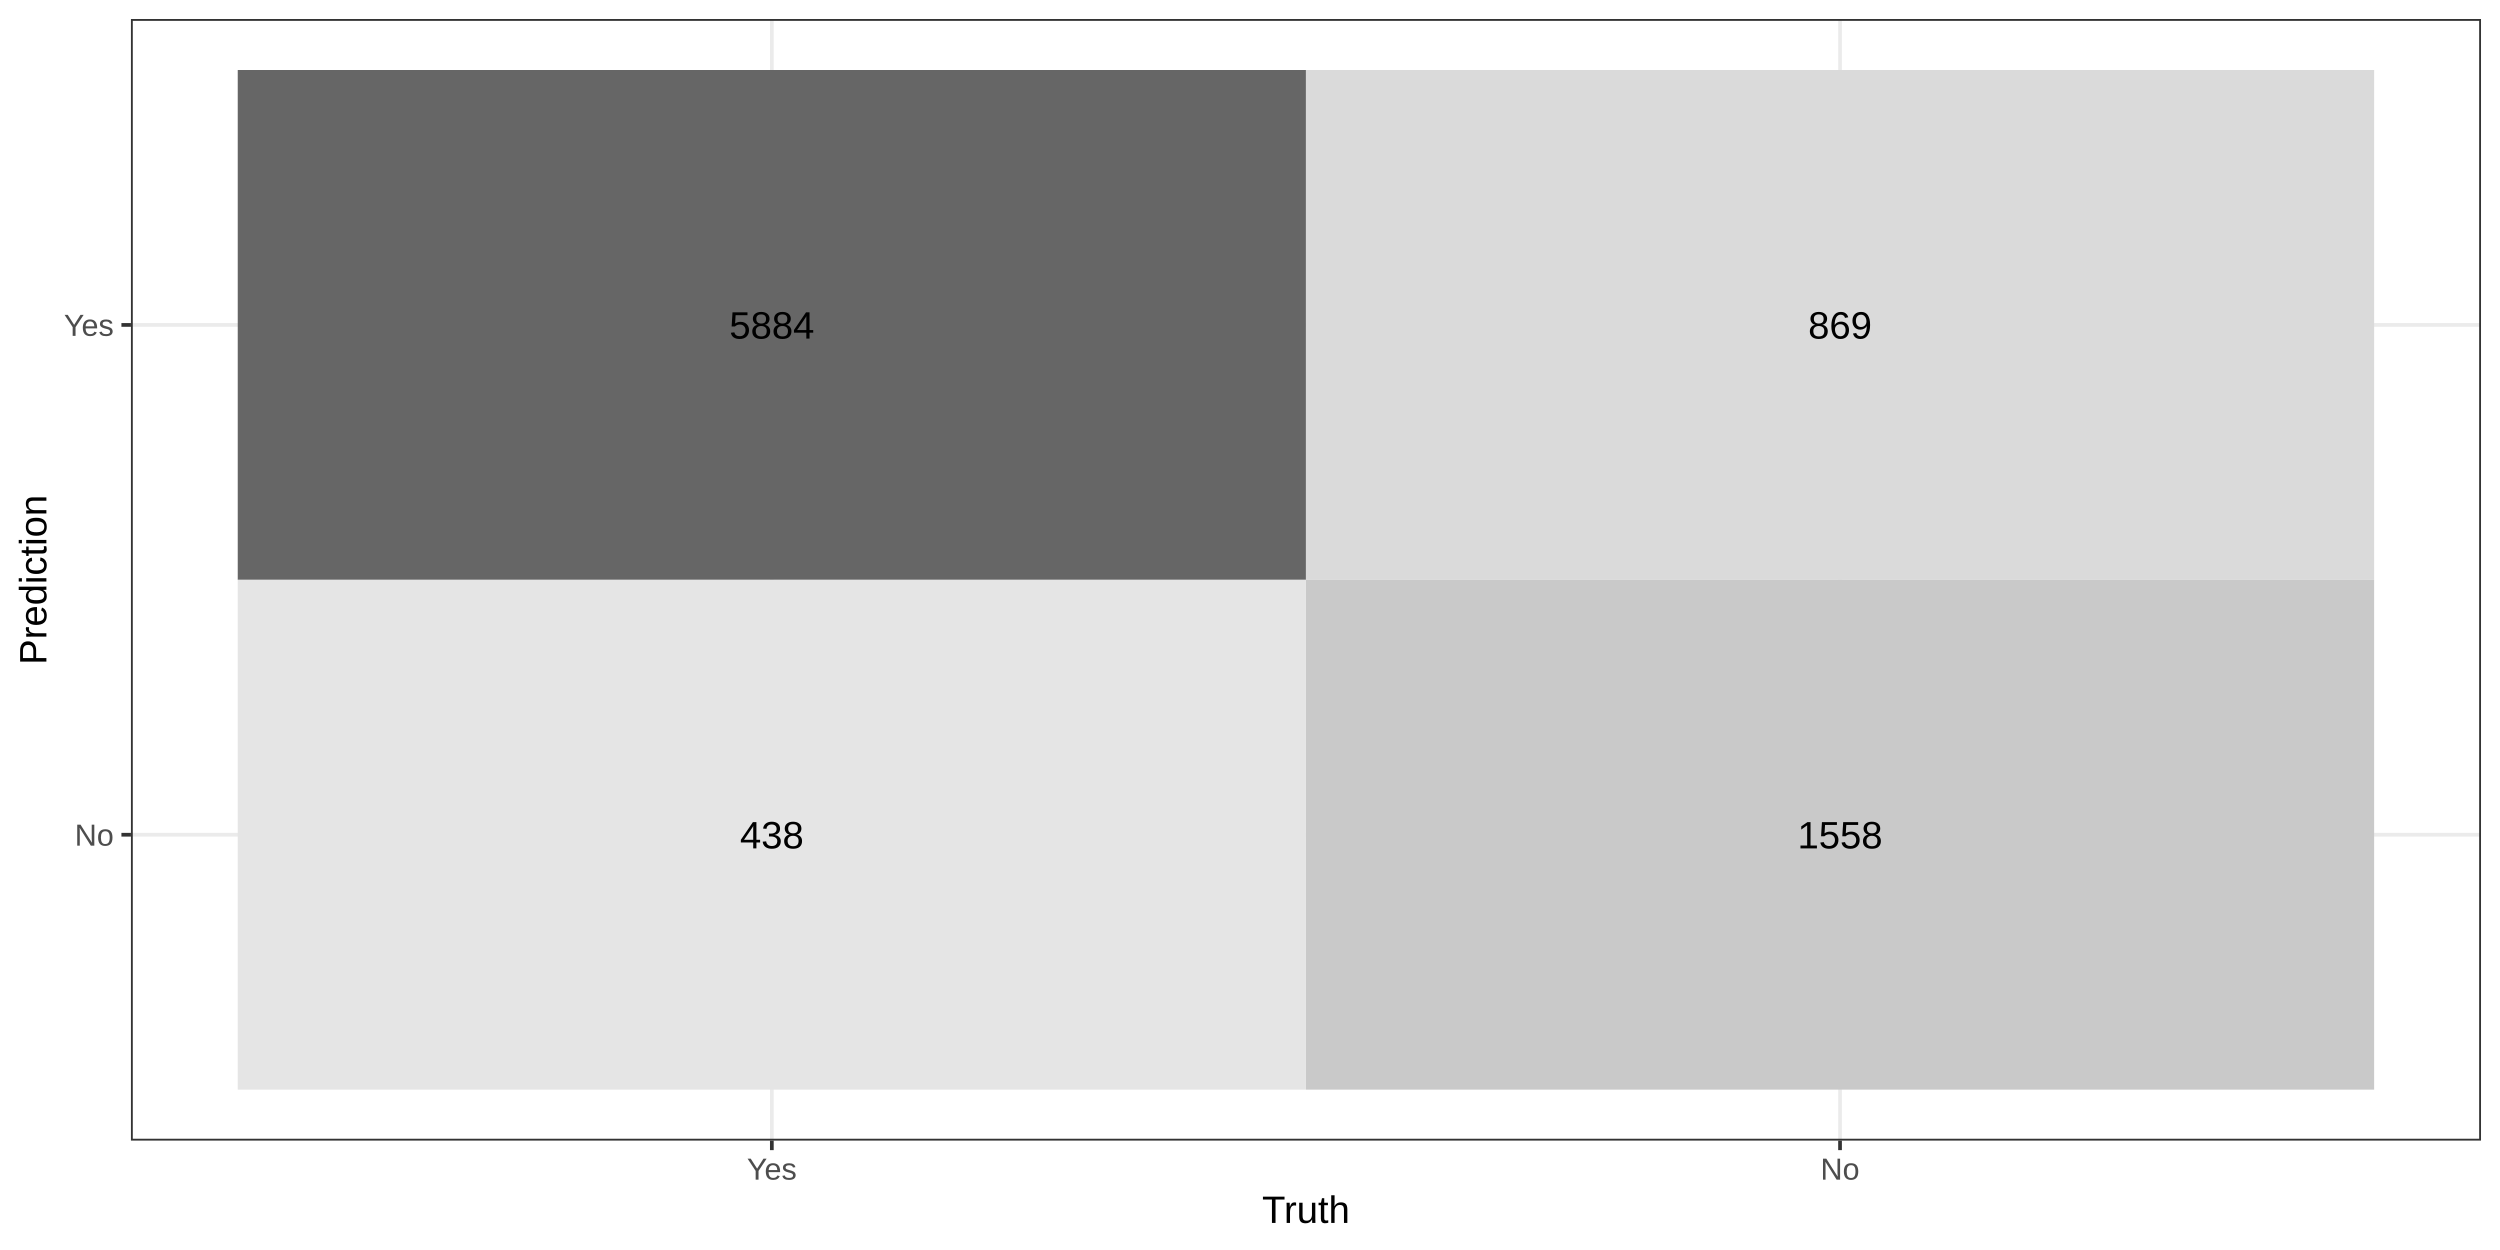
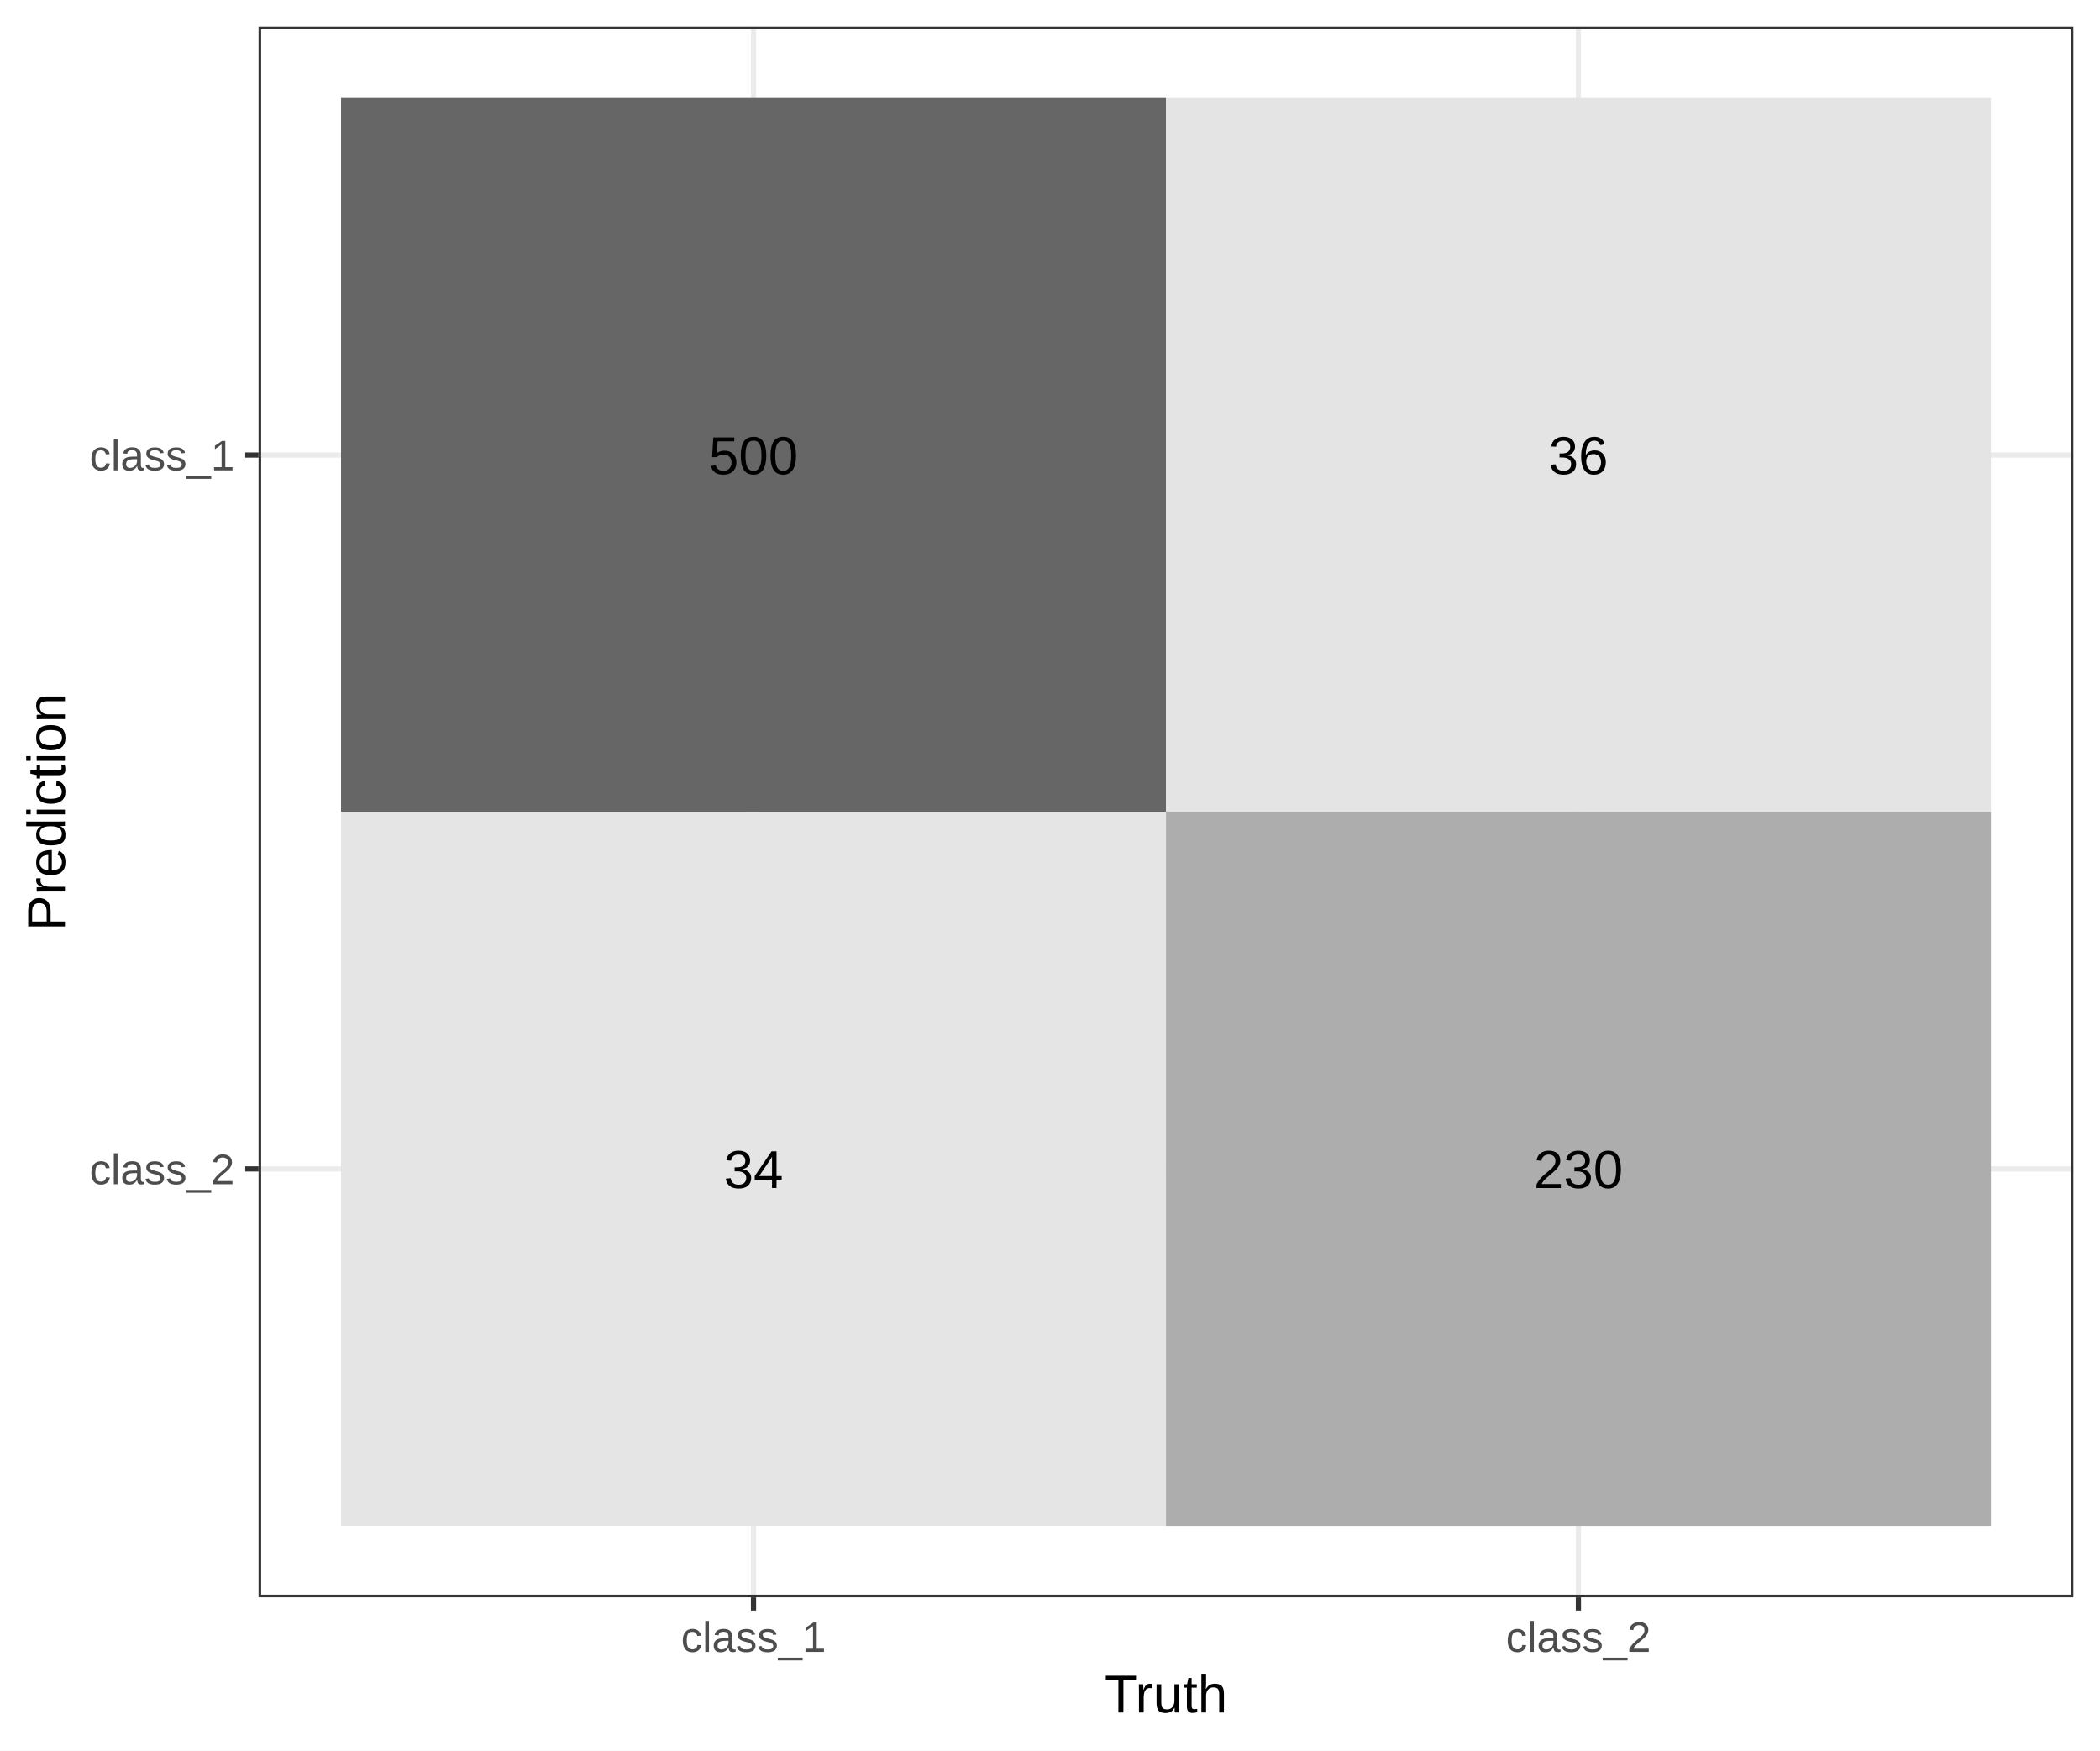
- <svg xmlns="http://www.w3.org/2000/svg" width="720.00pt" height="360.00pt" viewBox="0 0 720.00 360.00">
+ <svg xmlns="http://www.w3.org/2000/svg" width="432.00pt" height="360.00pt" viewBox="0 0 432.00 360.00">
  <g class="svglite">
    <defs>
      <style type="text/css">
    .svglite line, .svglite polyline, .svglite polygon, .svglite path, .svglite rect, .svglite circle {
      fill: none;
      stroke: #000000;
      stroke-linecap: round;
      stroke-linejoin: round;
      stroke-miterlimit: 10.00;
    }
    .svglite text {
      white-space: pre;
    }
    .svglite g.glyphgroup path {
      fill: inherit;
      stroke: none;
    }
  </style>
    </defs>
    <rect width="100%" height="100%" style="stroke: none; fill: #FFFFFF;" />
    <defs>
-       <clipPath id="cpMC4wMHw3MjAuMDB8MC4wMHwzNjAuMDA=">
-         <rect x="0.00" y="0.00" width="720.00" height="360.00" />
+       <clipPath id="cpMC4wMHw0MzIuMDB8MC4wMHwzNjAuMDA=">
+         <rect x="0.00" y="0.00" width="432.00" height="360.00" />
      </clipPath>
    </defs>
-     <g clip-path="url(#cpMC4wMHw3MjAuMDB8MC4wMHwzNjAuMDA=)">
-       <rect x="0.00" y="0.00" width="720.00" height="360.00" style="stroke-width: 1.07; stroke: #FFFFFF; fill: #FFFFFF;" />
+     <g clip-path="url(#cpMC4wMHw0MzIuMDB8MC4wMHwzNjAuMDA=)">
+       <rect x="0" y="0.00" width="432.00" height="360.00" style="stroke-width: 1.07; stroke: #FFFFFF; fill: #FFFFFF;" />
    </g>
    <defs>
-       <clipPath id="cpMzcuNzF8NzE0LjUyfDUuNDh8MzI4LjUw">
-         <rect x="37.71" y="5.48" width="676.82" height="323.02" />
+       <clipPath id="cpNTMuMTl8NDI2LjUyfDUuNDh8MzI4LjUw">
+         <rect x="53.19" y="5.48" width="373.33" height="323.02" />
      </clipPath>
    </defs>
-     <g clip-path="url(#cpMzcuNzF8NzE0LjUyfDUuNDh8MzI4LjUw)">
-       <polyline points="37.71,240.41 714.52,240.41 " style="stroke-width: 1.07; stroke: #EBEBEB; stroke-linecap: butt;" />
-       <polyline points="37.71,93.58 714.52,93.58 " style="stroke-width: 1.07; stroke: #EBEBEB; stroke-linecap: butt;" />
-       <polyline points="222.29,328.50 222.29,5.48 " style="stroke-width: 1.07; stroke: #EBEBEB; stroke-linecap: butt;" />
-       <polyline points="529.93,328.50 529.93,5.48 " style="stroke-width: 1.07; stroke: #EBEBEB; stroke-linecap: butt;" />
-       <rect x="68.47" y="20.16" width="307.64" height="146.83" style="stroke-width: 0.43; stroke: none; stroke-linecap: butt; stroke-linejoin: miter; fill: #666666;" />
-       <rect x="68.47" y="166.99" width="307.64" height="146.83" style="stroke-width: 0.43; stroke: none; stroke-linecap: butt; stroke-linejoin: miter; fill: #E5E5E5;" />
-       <rect x="376.11" y="20.16" width="307.64" height="146.83" style="stroke-width: 0.43; stroke: none; stroke-linecap: butt; stroke-linejoin: miter; fill: #DADADA;" />
-       <rect x="376.11" y="166.99" width="307.64" height="146.83" style="stroke-width: 0.43; stroke: none; stroke-linecap: butt; stroke-linejoin: miter; fill: #C9C9C9;" />
-       <text x="222.29" y="97.52" text-anchor="middle" style="font-size: 11.00px; font-family: &quot;Arial&quot;;" textLength="24.50px" lengthAdjust="spacingAndGlyphs">5884</text>
-       <text x="222.29" y="244.34" text-anchor="middle" style="font-size: 11.00px; font-family: &quot;Arial&quot;;" textLength="18.38px" lengthAdjust="spacingAndGlyphs">438</text>
-       <text x="529.93" y="97.52" text-anchor="middle" style="font-size: 11.00px; font-family: &quot;Arial&quot;;" textLength="18.38px" lengthAdjust="spacingAndGlyphs">869</text>
-       <text x="529.93" y="244.34" text-anchor="middle" style="font-size: 11.00px; font-family: &quot;Arial&quot;;" textLength="24.50px" lengthAdjust="spacingAndGlyphs">1558</text>
-       <rect x="37.71" y="5.48" width="676.82" height="323.02" style="stroke-width: 1.07; stroke: #333333;" />
+     <g clip-path="url(#cpNTMuMTl8NDI2LjUyfDUuNDh8MzI4LjUw)">
+       <polyline points="53.19,240.41 426.52,240.41 " style="stroke-width: 1.07; stroke: #EBEBEB; stroke-linecap: butt;" />
+       <polyline points="53.19,93.58 426.52,93.58 " style="stroke-width: 1.07; stroke: #EBEBEB; stroke-linecap: butt;" />
+       <polyline points="155.01,328.50 155.01,5.48 " style="stroke-width: 1.07; stroke: #EBEBEB; stroke-linecap: butt;" />
+       <polyline points="324.70,328.50 324.70,5.48 " style="stroke-width: 1.07; stroke: #EBEBEB; stroke-linecap: butt;" />
+       <rect x="70.16" y="20.16" width="169.70" height="146.83" style="stroke-width: 0.43; stroke: none; stroke-linecap: butt; stroke-linejoin: miter; fill: #666666;" />
+       <rect x="70.16" y="166.99" width="169.70" height="146.83" style="stroke-width: 0.43; stroke: none; stroke-linecap: butt; stroke-linejoin: miter; fill: #E5E5E5;" />
+       <rect x="239.86" y="20.16" width="169.70" height="146.83" style="stroke-width: 0.43; stroke: none; stroke-linecap: butt; stroke-linejoin: miter; fill: #E4E4E4;" />
+       <rect x="239.86" y="166.99" width="169.70" height="146.83" style="stroke-width: 0.43; stroke: none; stroke-linecap: butt; stroke-linejoin: miter; fill: #ADADAD;" />
+       <text x="155.01" y="97.52" text-anchor="middle" style="font-size: 11.00px; font-family: &quot;Arial&quot;;" textLength="18.38px" lengthAdjust="spacingAndGlyphs">500</text>
+       <text x="155.01" y="244.34" text-anchor="middle" style="font-size: 11.00px; font-family: &quot;Arial&quot;;" textLength="12.25px" lengthAdjust="spacingAndGlyphs">34</text>
+       <text x="324.70" y="97.52" text-anchor="middle" style="font-size: 11.00px; font-family: &quot;Arial&quot;;" textLength="12.25px" lengthAdjust="spacingAndGlyphs">36</text>
+       <text x="324.70" y="244.34" text-anchor="middle" style="font-size: 11.00px; font-family: &quot;Arial&quot;;" textLength="18.38px" lengthAdjust="spacingAndGlyphs">230</text>
+       <rect x="53.19" y="5.48" width="373.33" height="323.02" style="stroke-width: 1.07; stroke: #333333;" />
    </g>
-     <g clip-path="url(#cpMC4wMHw3MjAuMDB8MC4wMHwzNjAuMDA=)">
-       <text x="32.77" y="243.56" text-anchor="end" style="font-size: 8.80px;fill: #4D4D4D; font-family: &quot;Arial&quot;;" textLength="11.25px" lengthAdjust="spacingAndGlyphs">No</text>
-       <text x="32.77" y="96.73" text-anchor="end" style="font-size: 8.80px;fill: #4D4D4D; font-family: &quot;Arial&quot;;" textLength="14.36px" lengthAdjust="spacingAndGlyphs">Yes</text>
-       <polyline points="34.97,240.41 37.71,240.41 " style="stroke-width: 1.07; stroke: #333333; stroke-linecap: butt;" />
-       <polyline points="34.97,93.58 37.71,93.58 " style="stroke-width: 1.07; stroke: #333333; stroke-linecap: butt;" />
-       <polyline points="222.29,331.24 222.29,328.50 " style="stroke-width: 1.07; stroke: #333333; stroke-linecap: butt;" />
-       <polyline points="529.93,331.24 529.93,328.50 " style="stroke-width: 1.07; stroke: #333333; stroke-linecap: butt;" />
-       <text x="222.29" y="339.74" text-anchor="middle" style="font-size: 8.80px;fill: #4D4D4D; font-family: &quot;Arial&quot;;" textLength="14.36px" lengthAdjust="spacingAndGlyphs">Yes</text>
-       <text x="529.93" y="339.74" text-anchor="middle" style="font-size: 8.80px;fill: #4D4D4D; font-family: &quot;Arial&quot;;" textLength="11.25px" lengthAdjust="spacingAndGlyphs">No</text>
-       <text x="376.11" y="352.20" text-anchor="middle" style="font-size: 11.00px; font-family: &quot;Arial&quot;;" textLength="25.28px" lengthAdjust="spacingAndGlyphs">Truth</text>
+     <g clip-path="url(#cpMC4wMHw0MzIuMDB8MC4wMHwzNjAuMDA=)">
+       <text x="48.26" y="243.56" text-anchor="end" style="font-size: 8.80px;fill: #4D4D4D; font-family: &quot;Arial&quot;;" textLength="29.84px" lengthAdjust="spacingAndGlyphs">class_2</text>
+       <text x="48.26" y="96.73" text-anchor="end" style="font-size: 8.80px;fill: #4D4D4D; font-family: &quot;Arial&quot;;" textLength="29.84px" lengthAdjust="spacingAndGlyphs">class_1</text>
+       <polyline points="50.45,240.41 53.19,240.41 " style="stroke-width: 1.07; stroke: #333333; stroke-linecap: butt;" />
+       <polyline points="50.45,93.58 53.19,93.58 " style="stroke-width: 1.07; stroke: #333333; stroke-linecap: butt;" />
+       <polyline points="155.01,331.24 155.01,328.50 " style="stroke-width: 1.07; stroke: #333333; stroke-linecap: butt;" />
+       <polyline points="324.70,331.24 324.70,328.50 " style="stroke-width: 1.07; stroke: #333333; stroke-linecap: butt;" />
+       <text x="155.01" y="339.74" text-anchor="middle" style="font-size: 8.80px;fill: #4D4D4D; font-family: &quot;Arial&quot;;" textLength="29.84px" lengthAdjust="spacingAndGlyphs">class_1</text>
+       <text x="324.70" y="339.74" text-anchor="middle" style="font-size: 8.80px;fill: #4D4D4D; font-family: &quot;Arial&quot;;" textLength="29.84px" lengthAdjust="spacingAndGlyphs">class_2</text>
+       <text x="239.86" y="352.20" text-anchor="middle" style="font-size: 11.00px; font-family: &quot;Arial&quot;;" textLength="25.28px" lengthAdjust="spacingAndGlyphs">Truth</text>
      <text transform="translate(13.36,166.99) rotate(-90)" text-anchor="middle" style="font-size: 11.00px; font-family: &quot;Arial&quot;;" textLength="48.94px" lengthAdjust="spacingAndGlyphs">Prediction</text>
    </g>
  </g>
</svg>
